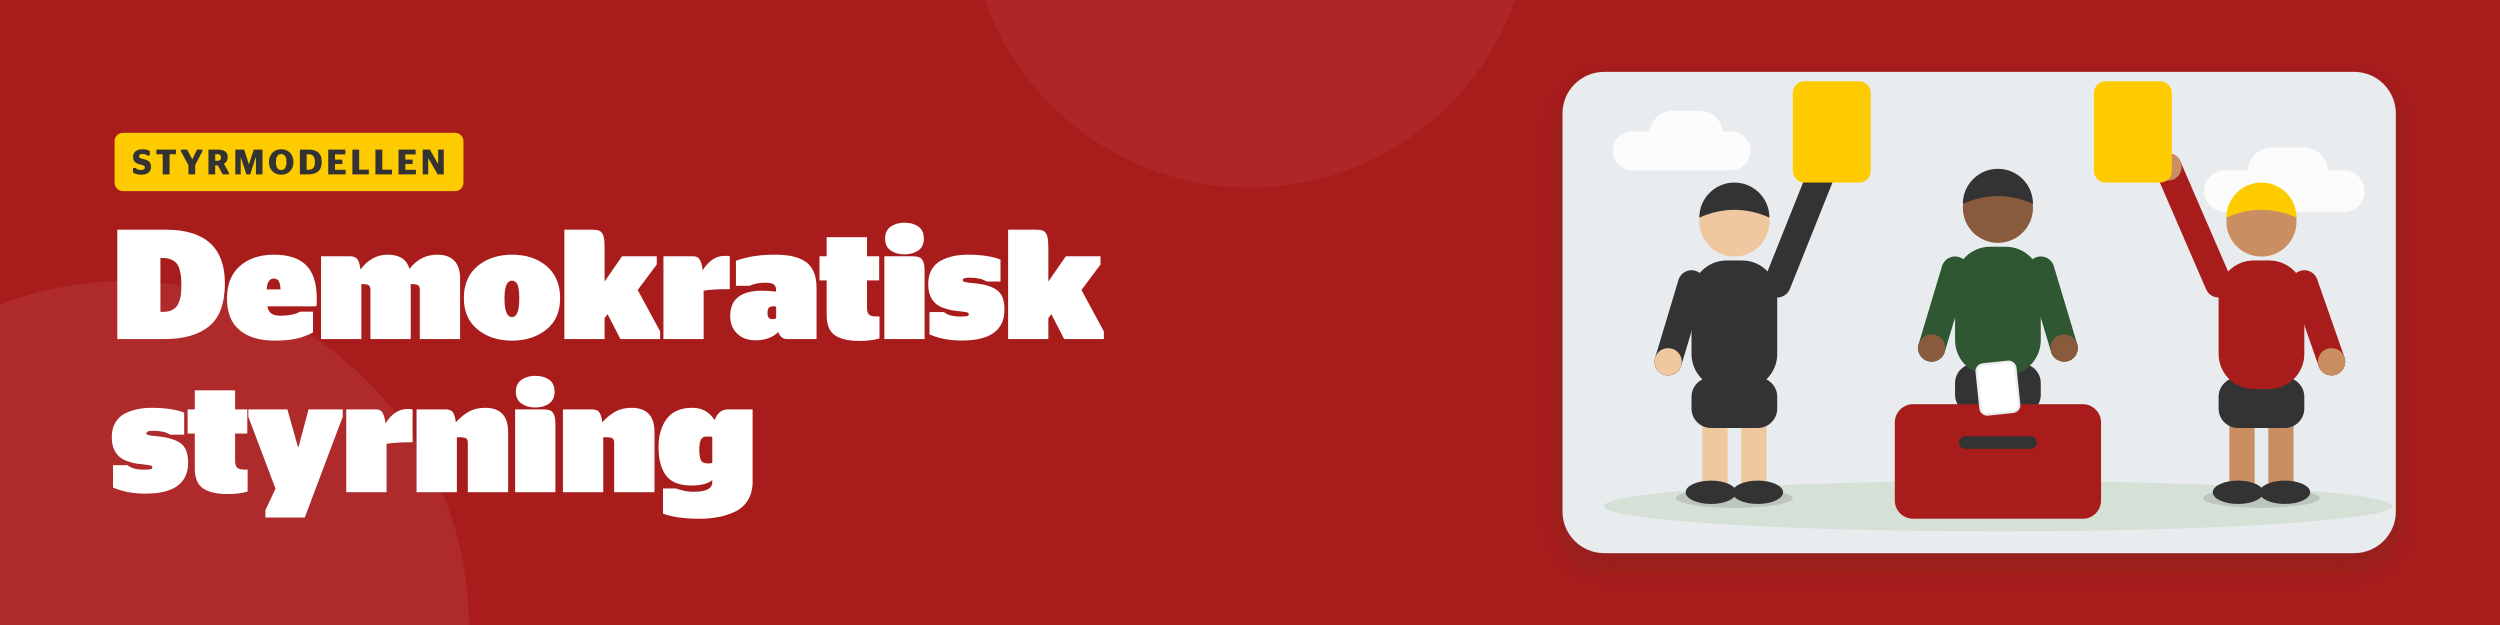
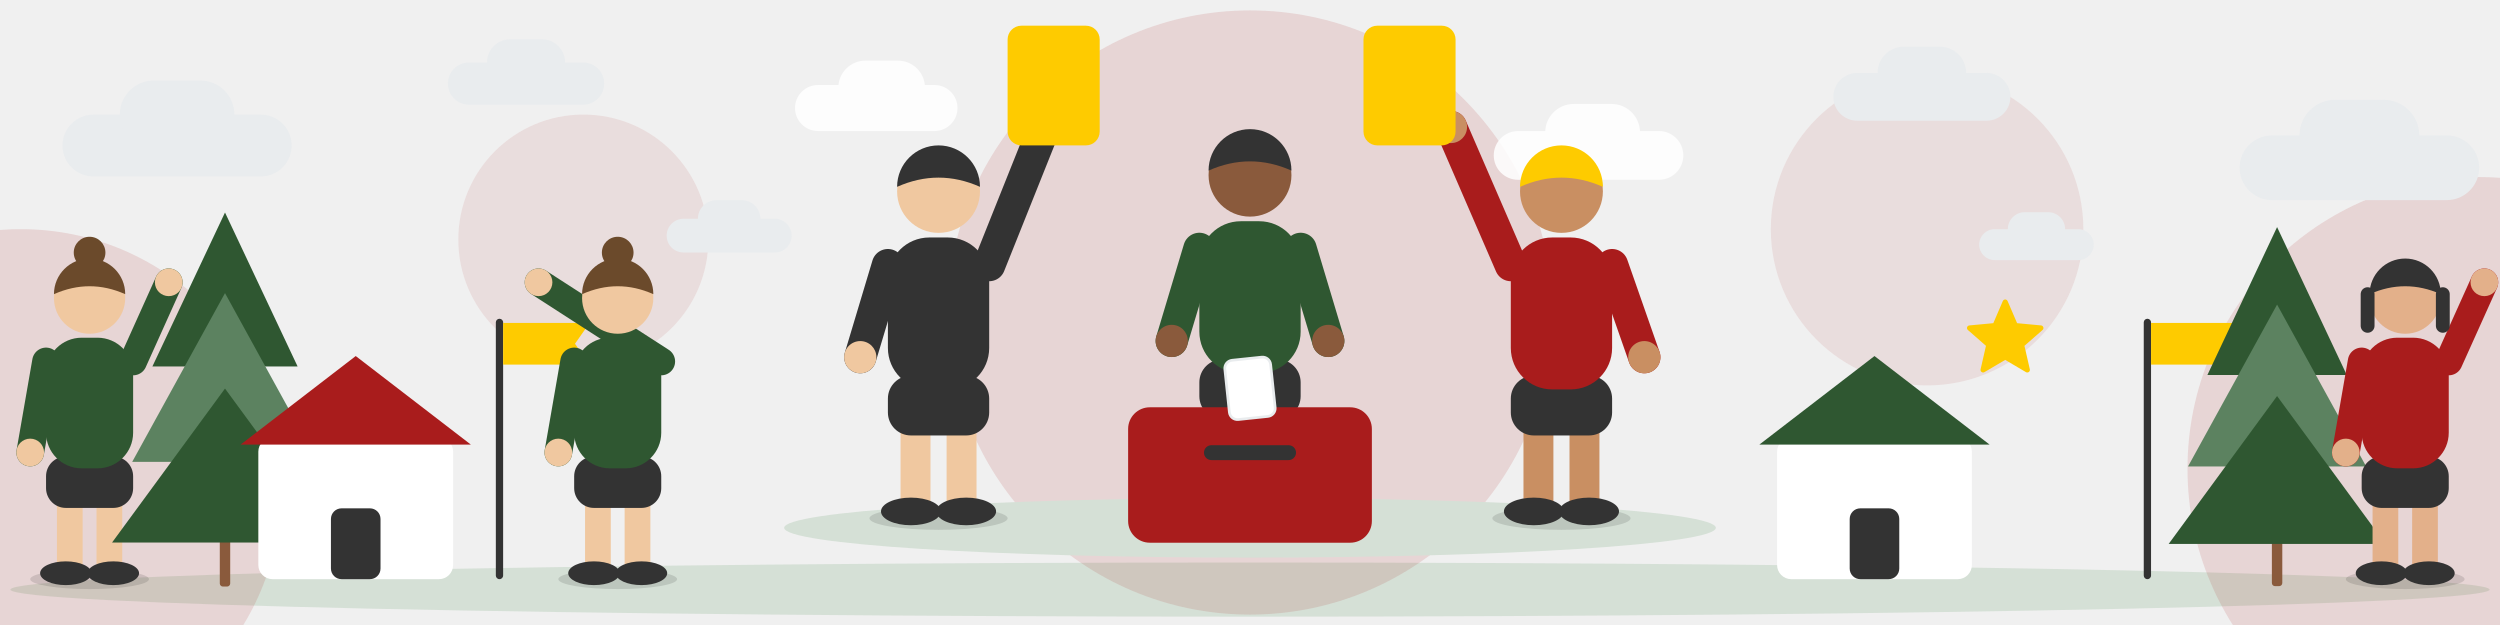
<svg xmlns="http://www.w3.org/2000/svg" viewBox="0 0 2400 600" width="2400" height="600" role="img" aria-label="Demokratisk styrning">
  <defs>
    <filter id="sh" x="-20%" y="-20%" width="140%" height="160%">
      <feDropShadow dx="0" dy="12" stdDeviation="14" flood-color="#1F3A22" flood-opacity="0.2" />
    </filter>
  </defs>
-   <rect width="2400" height="600" fill="#A91C1C" />
-   <circle cx="120" cy="600" r="330" fill="#FFFFFF" opacity=".07" />
-   <circle cx="1200" cy="-90" r="270" fill="#FFFFFF" opacity=".05" />
-   <rect x="110" y="127.5" width="334.9" height="56" rx="8" fill="#FECB00" />
-   <path d="M135.5 167.7Q131 167.7 127.7 165.8V161.3H130.2Q132.1 163.2 135.3 163.2Q136 163.2 136.5 163.1Q137.1 163 137.7 162.8Q138.3 162.5 138.7 162Q139 161.5 139 160.8Q139 160.1 138.7 159.6Q138.3 159.1 137.7 158.9Q137.1 158.6 136.3 158.4Q135.1 158.1 134.5 157.9Q132.8 157.5 131.6 156.9Q130.4 156.4 129.5 155.5Q128.6 154.7 128.2 153.4Q127.8 152.2 127.8 150.5Q127.8 149 128.3 147.7Q128.8 146.5 129.6 145.7Q130.4 144.9 131.6 144.3Q132.8 143.8 134 143.5Q135.3 143.3 136.7 143.3Q141 143.3 143.8 144.9V149.3H141.4Q139.5 147.8 137 147.8Q133.5 147.8 133.5 150Q133.5 150.9 134.1 151.4Q134.7 151.9 135.7 152.2Q136.4 152.4 137.4 152.6Q138.5 152.9 139.3 153.1Q140.1 153.4 141 153.7Q141.8 154.1 142.4 154.5Q143 154.9 143.5 155.4Q144 156 144.3 156.7Q144.6 157.3 144.8 158.2Q145 159.1 145 160.2Q145 161.9 144.5 163.2Q144 164.5 143.1 165.3Q142.2 166.2 141 166.7Q139.7 167.3 138.4 167.5Q137.1 167.7 135.5 167.7ZM162.8 167.4H156.2V148.1H150.1V143.6H168.9V148.1H162.8ZM187.4 167.4H180.9V158.6L173.6 145.2V143.6H179.7L184.5 152.9H184.6L189.2 143.6H194.3V145.2L187.4 158.4ZM213.7 167.4 209.1 158.7H206.6V167.4H200.1V143.6H209.1Q210.6 143.6 211.9 143.8Q213.3 144 214.5 144.5Q215.8 145 216.7 145.8Q217.5 146.6 218.1 147.9Q218.6 149.2 218.6 150.9Q218.6 155.2 215 157.2L219.8 165.9V167.4ZM206.6 148V154.4H208.7Q210.4 154.4 211.2 153.7Q212.1 152.9 212.1 151.2Q212.1 149.5 211.2 148.8Q210.4 148 208.7 148ZM225.9 167.4V143.6H234.4L238.9 157.7H239L243.6 143.6H252V167.4H245.7V151H245.5L240.2 167.4H236.5L231.2 151H231.1V167.4ZM270 167.7Q266.4 167.7 263.7 166.1Q261 164.5 259.6 161.8Q258.2 159 258.2 155.5Q258.2 152 259.7 149.2Q261.1 146.4 263.8 144.9Q266.5 143.3 270 143.3Q273.7 143.3 276.5 145.1Q279.4 146.9 280.8 150.3Q281.7 152.6 281.7 155.5Q281.7 161 278.5 164.3Q275.3 167.7 270 167.7ZM270 163.2Q271.2 163.2 272.1 162.8Q273 162.3 273.6 161.5Q274.1 160.8 274.5 159.7Q274.8 158.7 274.9 157.7Q275.1 156.7 275.1 155.6Q275.1 154.5 274.9 153.5Q274.8 152.5 274.5 151.4Q274.1 150.4 273.6 149.6Q273 148.8 272.1 148.4Q271.2 147.9 270 147.9Q268.9 147.9 268.1 148.2Q267.3 148.5 266.8 149.1Q266.2 149.7 265.8 150.5Q265.5 151.2 265.2 152.1Q265 153 265 153.9Q264.9 154.7 264.9 155.6Q264.9 156.7 265 157.7Q265.1 158.7 265.5 159.8Q265.8 160.8 266.4 161.6Q266.9 162.3 267.8 162.8Q268.8 163.2 270 163.2ZM287.9 167.4V143.6H296.3Q302.4 143.6 305.7 146.5Q308.9 149.4 308.9 155.4Q308.9 161.5 305.6 164.4Q302.3 167.4 296.1 167.4ZM294.4 163H296Q297.5 163 298.6 162.6Q299.7 162.3 300.4 161.6Q301.1 161 301.5 160Q301.9 159 302.1 158Q302.3 156.9 302.3 155.5Q302.3 153.7 302 152.4Q301.7 151 301 150.1Q300.3 149.1 299 148.6Q297.8 148.1 296 148.1H294.4ZM315.1 167.4V143.6H331.5V148.2H321.6V153.2H328.6V157.5H321.6V163H331.8V167.4ZM354.1 167.4H338.3V143.6H344.8V162.9H354.1ZM376.3 167.4H360.4V143.6H367V162.9H376.3ZM382.6 167.4V143.6H399V148.2H389.1V153.2H396.1V157.5H389.1V163H399.3V167.4ZM405.8 167.4V143.6H412.7L420.5 157.4H420.6V143.6H426V167.4H420.1L411.2 151.8H411.1V167.4Z" fill="#333333" />
-   <path d="M112.6 325.5V220.5H159.1Q215.9 220.5 215.9 272.1Q215.9 300.6 200.9 313.1Q185.9 325.5 157.8 325.5ZM154 299.4H156.4Q162.1 299.4 165.8 297.3Q169.6 295.2 171.3 291.2Q173.1 287.2 173.6 283.4Q174.1 279.4 174.1 273.9Q174.1 269.2 173.8 266Q173.5 262.8 172.5 259.1Q171.6 255.3 169.7 253Q167.8 250.7 164.4 249.2Q161.1 247.7 156.4 247.7H154ZM303.7 294.1H256.6Q257.8 299.4 260.9 301.2Q263.8 303.1 269.6 303.1Q281 303.1 288.2 299.2H300.5V319.1Q297.4 320.9 293.8 322.2Q282.8 327 263.6 327Q242 327 230 316.9Q217.9 306.9 217.9 286.4Q217.9 266.2 230.3 255.4Q242.8 244.5 262.8 244.5Q284 244.5 294.1 254.8Q304.1 265.1 304.1 286.5Q304.1 290.2 304 291.4Q304 291.9 303.9 292.9Q303.8 293.9 303.7 294.1ZM262.8 267.4Q260.2 267.4 258.6 269.3Q257.1 271.2 256.7 273Q256.3 274.8 256 277.8H269.3Q269.2 275.6 269 274.2Q268.8 272.9 268.1 271.1Q267.6 269.2 266.2 268.4Q264.8 267.4 262.8 267.4ZM346.9 325.5H308.2V246H335.9Q338.8 246 340.8 247Q342.7 247.9 343.8 250Q344.8 252 345.2 253.9Q345.7 255.8 346 258.8Q356.6 244.5 372.2 244.5Q389.2 244.5 393.1 258.1Q403.7 244.5 419.6 244.5Q441.7 244.5 441.7 267.8V325.5H403V278.2Q403 274.6 401 273.6Q398.9 272.7 394.6 272.7H394.3V325.5H355.6V278.2Q355.6 274.6 353.6 273.6Q351.7 272.7 347.2 272.7H346.9ZM491.5 327Q471.5 327 458.4 316.2Q445.3 305.4 445.3 286.2Q445.3 266.4 458.5 255.4Q471.7 244.5 491.5 244.5Q511.9 244.5 524.8 255.5Q537.7 266.6 537.7 286.2Q537.7 305.9 524.5 316.4Q511.3 327 491.5 327ZM491.5 304.4Q498.5 304.4 498.5 286.5Q498.5 276.9 496.8 273.1Q494.9 269.4 491.5 269.4Q484.3 269.4 484.3 286.5Q484.3 304.4 491.5 304.4ZM580.4 238.9V270.3L597.2 246H630.5V253.9L612.2 278.4L633.7 318.1V325.5H595.6L583.3 301.6L580.4 305.4V325.5H541.8V220.5H567.7Q572 220.5 574.3 221.1Q578.8 222.3 580 229.5Q580.4 233.1 580.4 238.9ZM700.6 277.6H697.6Q683.5 277.6 675.5 279.1V325.5H636.9V246H664.6Q666.9 246 668.4 246.4Q670.3 247.2 671.2 248.4Q673.8 252 674.6 259.5Q683.2 245.6 695.8 245.6Q698.6 245.6 700.6 246ZM783.9 325.5H756.1Q752.2 325.5 750.2 323.6Q748.3 321.8 747.1 318.8Q739.1 326.7 725.2 326.7Q714.4 326.7 707.7 320.3Q701 313.9 701 303.4Q701 279.1 731.5 279.1Q736.6 279.1 738.9 279.3Q740 279.4 742.1 279.7Q744.2 279.9 745.1 279.9V279.1Q745.1 274.2 742.5 272.8Q739.8 271.4 734.2 271.4Q726 271.4 719.4 274.4H706.5V250.4Q722.2 244.5 743.5 244.5Q753 244.5 759.8 245.8Q766.6 247.2 772.3 250.6Q778 253.9 780.9 260.4Q783.9 266.9 783.9 276.4ZM741.5 306.4Q743.4 306.4 745.1 305.6V294.4Q744 294.1 743.2 294Q739.5 294 738.1 295.4Q736.8 296.9 736.8 300.8Q736.8 306.4 741.5 306.4ZM786.7 269.2V246H793.6V227.7H832.3V246H844V269.2H832.3V295.5Q832.3 300 834.1 301.8Q835.9 303.8 841 303.8H844.3V324.9Q836 327.3 825.1 327.3Q809.8 327.3 801.7 322Q793.6 316.6 793.6 302.7V269.2ZM887.6 325.5H849V246H875.1Q879.2 246 881.5 246.6Q885.9 247.8 887.2 254.1Q887.6 257.4 887.6 262.5ZM868.3 213.8Q876.4 213.8 881.6 217.5Q886.9 221.2 886.9 229.1Q886.9 236.7 881.6 240.4Q876.2 244.2 868.3 244.2Q860.4 244.2 855 240.4Q849.7 236.7 849.7 229.1Q849.7 221.4 855 217.6Q860.4 213.8 868.3 213.8ZM923.4 326.9Q905.5 326.9 892.3 321V299.6H906.2Q911.2 303.9 922.1 303.9Q924.2 303.9 927.5 303.6Q930.1 303.3 930.1 301.8Q930.1 300 927.5 299.7L926 299.4Q924.5 299.2 923.5 299.1Q918.2 298.6 914.4 298Q910.6 297.3 905.9 295.7Q901.1 294.1 897.9 291.1Q894.7 288.1 893 283.9Q891.1 279.6 891.1 272.4Q891.1 264.4 894.4 258.8Q897.7 253.1 903.4 250.1Q909.1 247.2 915.5 245.8Q921.9 244.5 929.2 244.5Q948.5 244.5 960.5 249.2V270.3H947.2Q941.4 266.6 931.5 266.6Q927.4 266.6 925.9 267Q924.2 267.8 924.2 268.8Q924.2 270.3 926.5 270.8Q929.5 271.4 935.4 271.9Q950.2 273.4 957.2 278.6Q964.3 283.8 964.3 297.1Q964.3 326.9 923.4 326.9ZM1006.4 238.9V270.3L1023.2 246H1056.5V253.9L1038.2 278.4L1059.7 318.1V325.5H1021.6L1009.3 301.6L1006.4 305.4V325.5H967.8V220.5H993.7Q998 220.5 1000.3 221.1Q1004.8 222.3 1006 229.5Q1006.4 233.1 1006.4 238.9Z" fill="#FFFFFF" />
-   <path d="M139.6 473.9Q121.8 473.9 108.5 468V446.6H122.5Q127.5 450.9 138.4 450.9Q140.5 450.9 143.8 450.6Q146.3 450.3 146.3 448.8Q146.3 447 143.8 446.7L142.3 446.4Q140.8 446.2 139.8 446.1Q134.5 445.6 130.7 445Q126.8 444.3 122.1 442.7Q117.4 441.1 114.2 438.1Q111 435.1 109.3 430.9Q107.3 426.6 107.3 419.4Q107.3 411.4 110.7 405.8Q114 400.1 119.7 397.1Q125.3 394.2 131.7 392.9Q138.1 391.5 145.4 391.5Q164.8 391.5 176.8 396.1V417.3H163.4Q157.6 413.6 147.7 413.6Q143.7 413.6 142.2 414Q140.5 414.8 140.5 415.8Q140.5 417.3 142.8 417.8Q145.8 418.4 151.6 418.9Q166.4 420.4 173.5 425.6Q180.6 430.8 180.6 444.1Q180.6 473.9 139.6 473.9ZM180.1 416.2V393H187V374.7H225.7V393H237.4V416.2H225.7V442.5Q225.7 447 227.5 448.8Q229.3 450.8 234.4 450.8H237.7V471.9Q229.4 474.3 218.5 474.3Q203.2 474.3 195.1 469Q187 463.6 187 449.7V416.2ZM254.8 496.8V489.8L264.5 469.1L238.4 400.1V393H275.9L286 429H286.6L296.2 393H329V400.1L292.6 496.8ZM396.1 424.6H393.1Q379 424.6 371.1 426.1V472.5H332.4V393H360.1Q362.4 393 363.9 393.4Q365.8 394.2 366.7 395.4Q369.2 399 370.1 406.5Q378.7 392.6 391.3 392.6Q394.1 392.6 396.1 393ZM438.6 472.5H399.9V393H427.6Q432.1 393 434.2 395.1Q436.8 398.1 437.6 405.4Q444.1 398.4 450.6 394.9Q457.1 391.5 465.7 391.5Q487.8 391.5 487.8 414.8V472.5H449.1V425.2Q449.1 421.6 447.1 420.6Q445 419.7 440.6 419.7Q439 419.7 438.6 419.9ZM533.2 472.5H494.5V393H520.6Q524.8 393 527 393.6Q531.4 394.8 532.8 401.1Q533.2 404.4 533.2 409.5ZM513.9 360.8Q521.9 360.8 527.2 364.5Q532.4 368.2 532.4 376.1Q532.4 383.7 527.1 387.4Q521.8 391.2 513.8 391.2Q505.9 391.2 500.6 387.4Q495.2 383.7 495.2 376Q495.2 368.4 500.6 364.6Q505.9 360.8 513.9 360.8ZM579.1 472.5H540.4V393H568.1Q572.6 393 574.8 395.1Q577.3 398.1 578.2 405.4Q584.6 398.4 591.2 394.9Q597.7 391.5 606.2 391.5Q628.3 391.5 628.3 414.8V472.5H589.6V425.2Q589.6 421.6 587.6 420.6Q585.5 419.7 581.2 419.7Q579.5 419.7 579.1 419.9ZM722.5 393V462.4Q722.5 472.8 718 480.1Q713.5 487.5 705.6 491.2Q697.7 494.9 689.5 496.4Q681.2 498 671.5 498Q649.7 498 636.5 493.1V468.9H648.8Q652.3 470.2 656.2 471Q660.2 472.1 666.2 472.1Q683.8 472.1 683.8 462.9V460.9Q677.3 466.1 663.8 466.1Q646.6 466.1 639.4 456.5Q632.2 446.9 632.2 429.4Q632.2 412.4 640.2 401.9Q648.2 391.5 664.4 391.5Q671.6 391.5 676.7 394.3Q681.7 397.1 686.2 403.2Q689.6 393 699.4 393ZM680.2 444.9Q682.1 444.9 683.8 444.4V419.4Q683.5 419.4 682.8 419.3Q682.1 419.2 681.8 419.1H680.2Q677.8 419.1 676.7 419.2Q671.3 420 671.3 431.4Q671.3 440.6 673.9 443.1Q675.4 444.9 680.2 444.9Z" fill="#FFFFFF" />
-   <rect x="1500" y="69" width="800" height="462" rx="40" fill="#E9ECEE" filter="url(#sh)" />
-   <clipPath id="pc">
-     <rect x="1500" y="69" width="800" height="462" rx="40" />
-   </clipPath>
-   <g clip-path="url(#pc)">
-     <g transform="translate(1500,69) scale(1.1)">
-       <g fill="#FFFFFF" opacity=".85">
-         <rect x="44" y="52" width="120" height="34" rx="17" />
-         <rect x="76" y="34" width="64" height="40" rx="20" />
-         <rect x="560" y="86" width="140" height="36" rx="18" />
-         <rect x="598" y="66" width="70" height="42" rx="21" />
-       </g>
-       <ellipse cx="380" cy="379" rx="344" ry="22" fill="#D5E0D6" />
-       <g transform="translate(150,372) scale(1.7)">
-         <ellipse cx="0" cy="0" rx="30" ry="5" fill="#000" opacity=".12" />
-         <path d="M-10,-44 V-6 M10,-44 V-6" stroke="#F0C8A0" stroke-width="13" stroke-linecap="round" fill="none" />
-         <ellipse cx="-12" cy="-3" rx="13" ry="6" fill="#333333" />
-         <ellipse cx="12" cy="-3" rx="13" ry="6" fill="#333333" />
-         <rect x="-22" y="-62" width="44" height="26" rx="10" fill="#333333" />
-         <rect x="-22" y="-122" width="44" height="66" rx="18" fill="#333333" />
-         <path d="M-22,-110 L-34,-70" stroke="#333333" stroke-width="14" stroke-linecap="round" fill="none" />
-         <circle cx="-34" cy="-70" r="7" fill="#F0C8A0" />
-         <path d="M22,-110 L46,-170" stroke="#333333" stroke-width="14" stroke-linecap="round" fill="none" />
-         <circle cx="46" cy="-170" r="7" fill="#F0C8A0" />
-         <rect x="30" y="-214" width="40" height="52" rx="6" fill="#FECB00" />
-         <circle cx="0" cy="-142" r="18" fill="#F0C8A0" />
-         <path d="M-18,-144 A18,18 0 0 1 18,-144 Q0,-152 -18,-144 Z" fill="#333333" />
-       </g>
-       <g transform="translate(610,372) scale(1.7)">
-         <ellipse cx="0" cy="0" rx="30" ry="5" fill="#000" opacity=".12" />
-         <path d="M-10,-44 V-6 M10,-44 V-6" stroke="#C98F62" stroke-width="13" stroke-linecap="round" fill="none" />
-         <ellipse cx="-12" cy="-3" rx="13" ry="6" fill="#333333" />
-         <ellipse cx="12" cy="-3" rx="13" ry="6" fill="#333333" />
-         <rect x="-22" y="-62" width="44" height="26" rx="10" fill="#333333" />
-         <rect x="-22" y="-122" width="44" height="66" rx="18" fill="#A91C1C" />
-         <path d="M-22,-110 L-48,-170" stroke="#A91C1C" stroke-width="14" stroke-linecap="round" fill="none" />
-         <circle cx="-48" cy="-170" r="7" fill="#C98F62" />
-         <path d="M22,-110 L36,-70" stroke="#A91C1C" stroke-width="14" stroke-linecap="round" fill="none" />
-         <circle cx="36" cy="-70" r="7" fill="#C98F62" />
-         <rect x="-86" y="-214" width="40" height="52" rx="6" fill="#FECB00" />
-         <circle cx="0" cy="-142" r="18" fill="#C98F62" />
-         <path d="M-18,-144 A18,18 0 0 1 18,-144 Q0,-152 -18,-144 Z" fill="#FECB00" />
-       </g>
-       <g transform="translate(380,360) scale(1.7)">
-         <ellipse cx="0" cy="0" rx="30" ry="5" fill="#000" opacity=".12" />
-         <path d="M-10,-44 V-6 M10,-44 V-6" stroke="#8A5A3C" stroke-width="13" stroke-linecap="round" fill="none" />
-         <ellipse cx="-12" cy="-3" rx="13" ry="6" fill="#333333" />
-         <ellipse cx="12" cy="-3" rx="13" ry="6" fill="#333333" />
-         <rect x="-22" y="-62" width="44" height="26" rx="10" fill="#333333" />
-         <rect x="-22" y="-122" width="44" height="66" rx="18" fill="#2F5731" />
-         <path d="M-22,-110 L-34,-70" stroke="#2F5731" stroke-width="14" stroke-linecap="round" fill="none" />
-         <circle cx="-34" cy="-70" r="7" fill="#8A5A3C" />
-         <path d="M22,-110 L34,-70" stroke="#2F5731" stroke-width="14" stroke-linecap="round" fill="none" />
-         <circle cx="34" cy="-70" r="7" fill="#8A5A3C" />
-         <circle cx="0" cy="-142" r="18" fill="#8A5A3C" />
-         <path d="M-18,-144 A18,18 0 0 1 18,-144 Q0,-152 -18,-144 Z" fill="#333333" />
-       </g>
-       <rect x="290" y="290" width="180" height="100" rx="16" fill="#A91C1C" />
-       <rect x="346" y="318" width="68" height="11" rx="5.5" fill="#333333" />
-       <g transform="rotate(-6 380 276)">
-         <rect x="363" y="254" width="34" height="44" rx="6" fill="#FFFFFF" stroke="#E9ECEE" stroke-width="2" />
-       </g>
+   <ellipse cx="1200" cy="566" rx="1190" ry="26" fill="#D5E0D6" />
+   <circle cx="20" cy="470" r="250" fill="#A91C1C" opacity="0.13" />
+   <circle cx="2380" cy="450" r="280" fill="#A91C1C" opacity="0.13" />
+   <circle cx="560" cy="230" r="120" fill="#A91C1C" opacity="0.09" />
+   <circle cx="1850" cy="220" r="150" fill="#A91C1C" opacity="0.09" />
+   <circle cx="1200" cy="300" r="290" fill="#A91C1C" opacity="0.13" />
+   <g fill="#E9ECEE">
+     <rect x="60" y="110" width="220" height="59.4" rx="29.7" />
+     <rect x="115" y="77.3" width="110" height="65.3" rx="32.7" />
+   </g>
+   <g fill="#E9ECEE">
+     <rect x="430" y="60" width="150" height="40.5" rx="20.2" />
+     <rect x="467.5" y="37.7" width="75" height="44.6" rx="22.3" />
+   </g>
+   <g fill="#E9ECEE">
+     <rect x="1760" y="70" width="170" height="45.9" rx="23" />
+     <rect x="1802.5" y="44.8" width="85" height="50.5" rx="25.2" />
+   </g>
+   <g fill="#E9ECEE">
+     <rect x="2150" y="130" width="230" height="62.1" rx="31.1" />
+     <rect x="2207.5" y="95.8" width="115" height="68.3" rx="34.2" />
+   </g>
+   <g fill="#E9ECEE">
+     <rect x="640" y="210" width="120" height="32.4" rx="16.2" />
+     <rect x="670" y="192.2" width="60" height="35.6" rx="17.8" />
+   </g>
+   <g fill="#E9ECEE">
+     <rect x="1900" y="220" width="110" height="29.7" rx="14.9" />
+     <rect x="1927.5" y="203.7" width="55" height="32.7" rx="16.3" />
+   </g>
+   <g transform="translate(86,556) scale(1.9)">
+     <ellipse cx="0" cy="0" rx="30" ry="5" fill="#000" opacity=".12" />
+     <path d="M-10,-44 V-6 M10,-44 V-6" stroke="#F0C8A0" stroke-width="13" stroke-linecap="round" fill="none" />
+     <ellipse cx="-12" cy="-3" rx="13" ry="6" fill="#333333" />
+     <ellipse cx="12" cy="-3" rx="13" ry="6" fill="#333333" />
+     <rect x="-22" y="-62" width="44" height="26" rx="10" fill="#333333" />
+     <rect x="-22" y="-122" width="44" height="66" rx="18" fill="#2F5731" />
+     <path d="M-22,-110 L-30,-64" stroke="#2F5731" stroke-width="14" stroke-linecap="round" fill="none" />
+     <circle cx="-30" cy="-64" r="7" fill="#F0C8A0" />
+     <path d="M22,-110 L40,-150" stroke="#2F5731" stroke-width="14" stroke-linecap="round" fill="none" />
+     <circle cx="40" cy="-150" r="7" fill="#F0C8A0" />
+     <circle cx="0" cy="-142" r="18" fill="#F0C8A0" />
+     <path d="M-18,-144 A18,18 0 0 1 18,-144 Q0,-152 -18,-144 Z" fill="#6B4A2B" />
+     <circle cx="0" cy="-165" r="8" fill="#6B4A2B" />
+   </g>
+   <rect x="211" y="513.8" width="10" height="49.3" rx="3" fill="#8A5A3C" />
+   <path d="M216,204 L285.7,351.8 H146.3 Z" fill="#2F5731" />
+   <path d="M216,281.4 L305.1,443.4 H126.9 Z" fill="#5C8260" />
+   <path d="M216,373 L324.4,520.8 H107.6 Z" fill="#2F5731" />
+   <g transform="translate(248,420) scale(1.7)">
+     <rect x="0" y="0" width="110" height="80" rx="8" fill="#FFFFFF" />
+     <path d="M-10,4 L55,-46 L120,4 Z" fill="#A91C1C" />
+     <rect x="41" y="40" width="28" height="40" rx="6" fill="#333333" />
+   </g>
+   <rect x="476" y="306" width="7" height="250" rx="3.5" fill="#333333" />
+   <path d="M483,310 H566 L552,330 L566,350 H483 Z" fill="#FECB00" />
+   <g transform="translate(593,556) scale(1.9)">
+     <ellipse cx="0" cy="0" rx="30" ry="5" fill="#000" opacity=".12" />
+     <path d="M-10,-44 V-6 M10,-44 V-6" stroke="#F0C8A0" stroke-width="13" stroke-linecap="round" fill="none" />
+     <ellipse cx="-12" cy="-3" rx="13" ry="6" fill="#333333" />
+     <ellipse cx="12" cy="-3" rx="13" ry="6" fill="#333333" />
+     <rect x="-22" y="-62" width="44" height="26" rx="10" fill="#333333" />
+     <rect x="-22" y="-122" width="44" height="66" rx="18" fill="#2F5731" />
+     <path d="M-22,-110 L-30,-64" stroke="#2F5731" stroke-width="14" stroke-linecap="round" fill="none" />
+     <circle cx="-30" cy="-64" r="7" fill="#F0C8A0" />
+     <path d="M22,-110 L-40,-150" stroke="#2F5731" stroke-width="14" stroke-linecap="round" fill="none" />
+     <circle cx="-40" cy="-150" r="7" fill="#F0C8A0" />
+     <circle cx="0" cy="-142" r="18" fill="#F0C8A0" />
+     <path d="M-18,-144 A18,18 0 0 1 18,-144 Q0,-152 -18,-144 Z" fill="#6B4A2B" />
+     <circle cx="0" cy="-165" r="8" fill="#6B4A2B" />
+   </g>
+   <g transform="translate(1706,420) scale(1.7)">
+     <rect x="0" y="0" width="110" height="80" rx="8" fill="#FFFFFF" />
+     <path d="M-10,4 L55,-46 L120,4 Z" fill="#2F5731" />
+     <rect x="41" y="40" width="28" height="40" rx="6" fill="#333333" />
+   </g>
+   <polygon points="1925,290 1934.7,312.6 1959.2,314.9 1940.7,331.1 1946.2,355.1 1925,342.6 1903.8,355.1 1909.3,331.1 1890.8,314.9 1915.3,312.6" fill="#FECB00" stroke-linejoin="round" stroke="#FECB00" stroke-width="5" />
+   <rect x="2058" y="306" width="7" height="250" rx="3.5" fill="#333333" />
+   <path d="M2065,310 H2148 L2134,330 L2148,350 H2065 Z" fill="#FECB00" />
+   <rect x="2181" y="515.4" width="10" height="47.3" rx="3" fill="#8A5A3C" />
+   <path d="M2186,218 L2252.9,360 H2119.1 Z" fill="#2F5731" />
+   <path d="M2186,292.4 L2271.5,447.8 H2100.5 Z" fill="#5C8260" />
+   <path d="M2186,380.2 L2290.1,522.2 H2081.9 Z" fill="#2F5731" />
+   <g transform="translate(2309,556) scale(1.9)">
+     <ellipse cx="0" cy="0" rx="30" ry="5" fill="#000" opacity=".12" />
+     <path d="M-10,-44 V-6 M10,-44 V-6" stroke="#E3B08A" stroke-width="13" stroke-linecap="round" fill="none" />
+     <ellipse cx="-12" cy="-3" rx="13" ry="6" fill="#333333" />
+     <ellipse cx="12" cy="-3" rx="13" ry="6" fill="#333333" />
+     <rect x="-22" y="-62" width="44" height="26" rx="10" fill="#333333" />
+     <rect x="-22" y="-122" width="44" height="66" rx="18" fill="#A91C1C" />
+     <path d="M-22,-110 L-30,-64" stroke="#A91C1C" stroke-width="14" stroke-linecap="round" fill="none" />
+     <circle cx="-30" cy="-64" r="7" fill="#E3B08A" />
+     <path d="M22,-110 L40,-150" stroke="#A91C1C" stroke-width="14" stroke-linecap="round" fill="none" />
+     <circle cx="40" cy="-150" r="7" fill="#E3B08A" />
+     <circle cx="0" cy="-142" r="18" fill="#E3B08A" />
+     <path d="M-18,-144 A18,18 0 0 1 18,-144 Q0,-152 -18,-144 Z" fill="#333333" />
+     <path d="M-19,-144 V-128 M19,-144 V-128" stroke="#333333" stroke-width="7" stroke-linecap="round" />
+   </g>
+   <g transform="translate(706,14) scale(1.3)">
+     <g fill="#FFFFFF" opacity=".85">
+       <rect x="44" y="52" width="120" height="34" rx="17" />
+       <rect x="76" y="34" width="64" height="40" rx="20" />
+       <rect x="560" y="86" width="140" height="36" rx="18" />
+       <rect x="598" y="66" width="70" height="42" rx="21" />
+     </g>
+     <ellipse cx="380" cy="379" rx="344" ry="22" fill="#D5E0D6" />
+     <g transform="translate(150,372) scale(1.7)">
+       <ellipse cx="0" cy="0" rx="30" ry="5" fill="#000" opacity=".12" />
+       <path d="M-10,-44 V-6 M10,-44 V-6" stroke="#F0C8A0" stroke-width="13" stroke-linecap="round" fill="none" />
+       <ellipse cx="-12" cy="-3" rx="13" ry="6" fill="#333333" />
+       <ellipse cx="12" cy="-3" rx="13" ry="6" fill="#333333" />
+       <rect x="-22" y="-62" width="44" height="26" rx="10" fill="#333333" />
+       <rect x="-22" y="-122" width="44" height="66" rx="18" fill="#333333" />
+       <path d="M-22,-110 L-34,-70" stroke="#333333" stroke-width="14" stroke-linecap="round" fill="none" />
+       <circle cx="-34" cy="-70" r="7" fill="#F0C8A0" />
+       <path d="M22,-110 L46,-170" stroke="#333333" stroke-width="14" stroke-linecap="round" fill="none" />
+       <circle cx="46" cy="-170" r="7" fill="#F0C8A0" />
+       <rect x="30" y="-214" width="40" height="52" rx="6" fill="#FECB00" />
+       <circle cx="0" cy="-142" r="18" fill="#F0C8A0" />
+       <path d="M-18,-144 A18,18 0 0 1 18,-144 Q0,-152 -18,-144 Z" fill="#333333" />
+     </g>
+     <g transform="translate(610,372) scale(1.7)">
+       <ellipse cx="0" cy="0" rx="30" ry="5" fill="#000" opacity=".12" />
+       <path d="M-10,-44 V-6 M10,-44 V-6" stroke="#C98F62" stroke-width="13" stroke-linecap="round" fill="none" />
+       <ellipse cx="-12" cy="-3" rx="13" ry="6" fill="#333333" />
+       <ellipse cx="12" cy="-3" rx="13" ry="6" fill="#333333" />
+       <rect x="-22" y="-62" width="44" height="26" rx="10" fill="#333333" />
+       <rect x="-22" y="-122" width="44" height="66" rx="18" fill="#A91C1C" />
+       <path d="M-22,-110 L-48,-170" stroke="#A91C1C" stroke-width="14" stroke-linecap="round" fill="none" />
+       <circle cx="-48" cy="-170" r="7" fill="#C98F62" />
+       <path d="M22,-110 L36,-70" stroke="#A91C1C" stroke-width="14" stroke-linecap="round" fill="none" />
+       <circle cx="36" cy="-70" r="7" fill="#C98F62" />
+       <rect x="-86" y="-214" width="40" height="52" rx="6" fill="#FECB00" />
+       <circle cx="0" cy="-142" r="18" fill="#C98F62" />
+       <path d="M-18,-144 A18,18 0 0 1 18,-144 Q0,-152 -18,-144 Z" fill="#FECB00" />
+     </g>
+     <g transform="translate(380,360) scale(1.7)">
+       <ellipse cx="0" cy="0" rx="30" ry="5" fill="#000" opacity=".12" />
+       <path d="M-10,-44 V-6 M10,-44 V-6" stroke="#8A5A3C" stroke-width="13" stroke-linecap="round" fill="none" />
+       <ellipse cx="-12" cy="-3" rx="13" ry="6" fill="#333333" />
+       <ellipse cx="12" cy="-3" rx="13" ry="6" fill="#333333" />
+       <rect x="-22" y="-62" width="44" height="26" rx="10" fill="#333333" />
+       <rect x="-22" y="-122" width="44" height="66" rx="18" fill="#2F5731" />
+       <path d="M-22,-110 L-34,-70" stroke="#2F5731" stroke-width="14" stroke-linecap="round" fill="none" />
+       <circle cx="-34" cy="-70" r="7" fill="#8A5A3C" />
+       <path d="M22,-110 L34,-70" stroke="#2F5731" stroke-width="14" stroke-linecap="round" fill="none" />
+       <circle cx="34" cy="-70" r="7" fill="#8A5A3C" />
+       <circle cx="0" cy="-142" r="18" fill="#8A5A3C" />
+       <path d="M-18,-144 A18,18 0 0 1 18,-144 Q0,-152 -18,-144 Z" fill="#333333" />
+     </g>
+     <rect x="290" y="290" width="180" height="100" rx="16" fill="#A91C1C" />
+     <rect x="346" y="318" width="68" height="11" rx="5.5" fill="#333333" />
+     <g transform="rotate(-6 380 276)">
+       <rect x="363" y="254" width="34" height="44" rx="6" fill="#FFFFFF" stroke="#E9ECEE" stroke-width="2" />
    </g>
  </g>
</svg>
